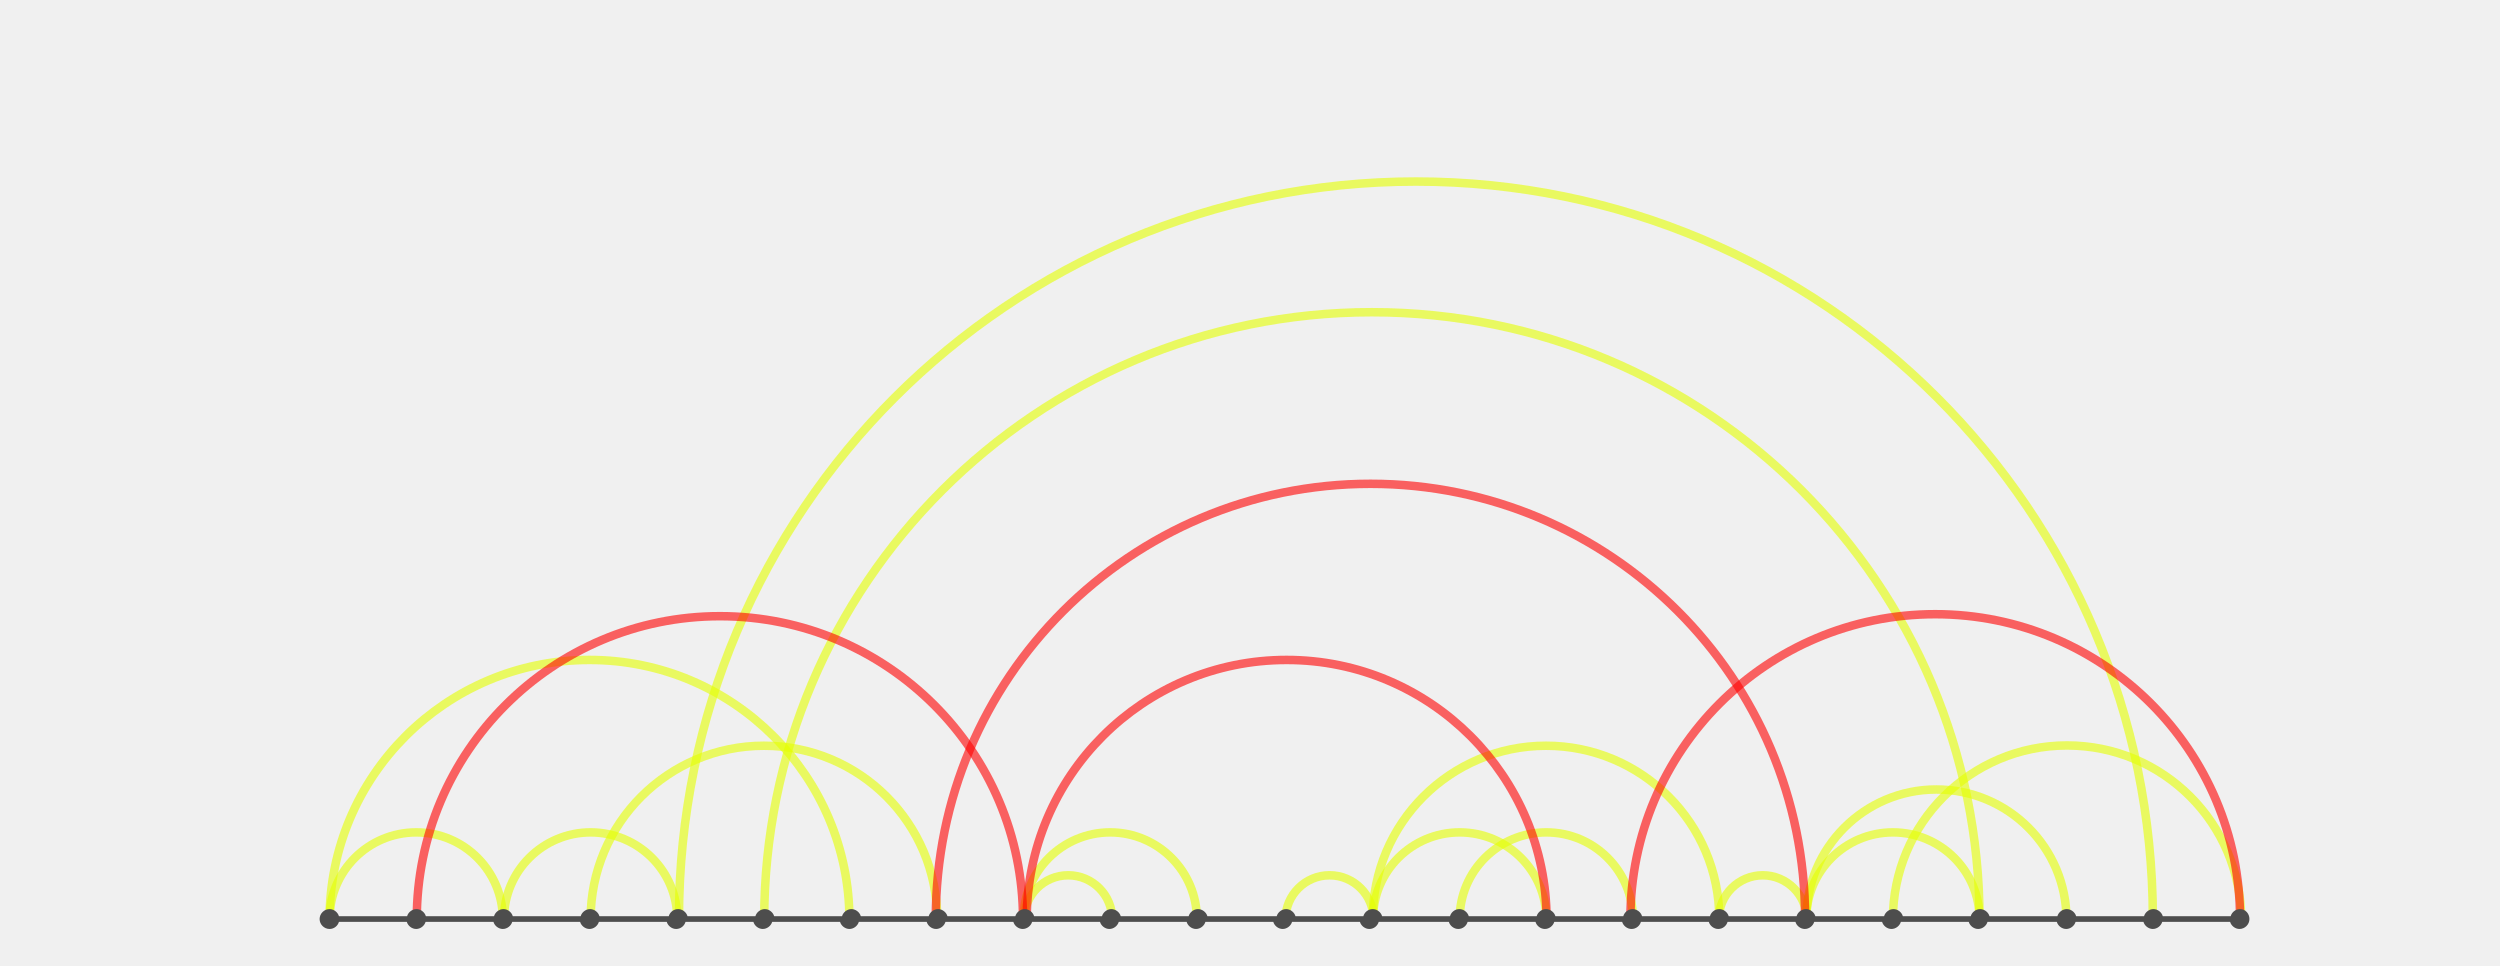
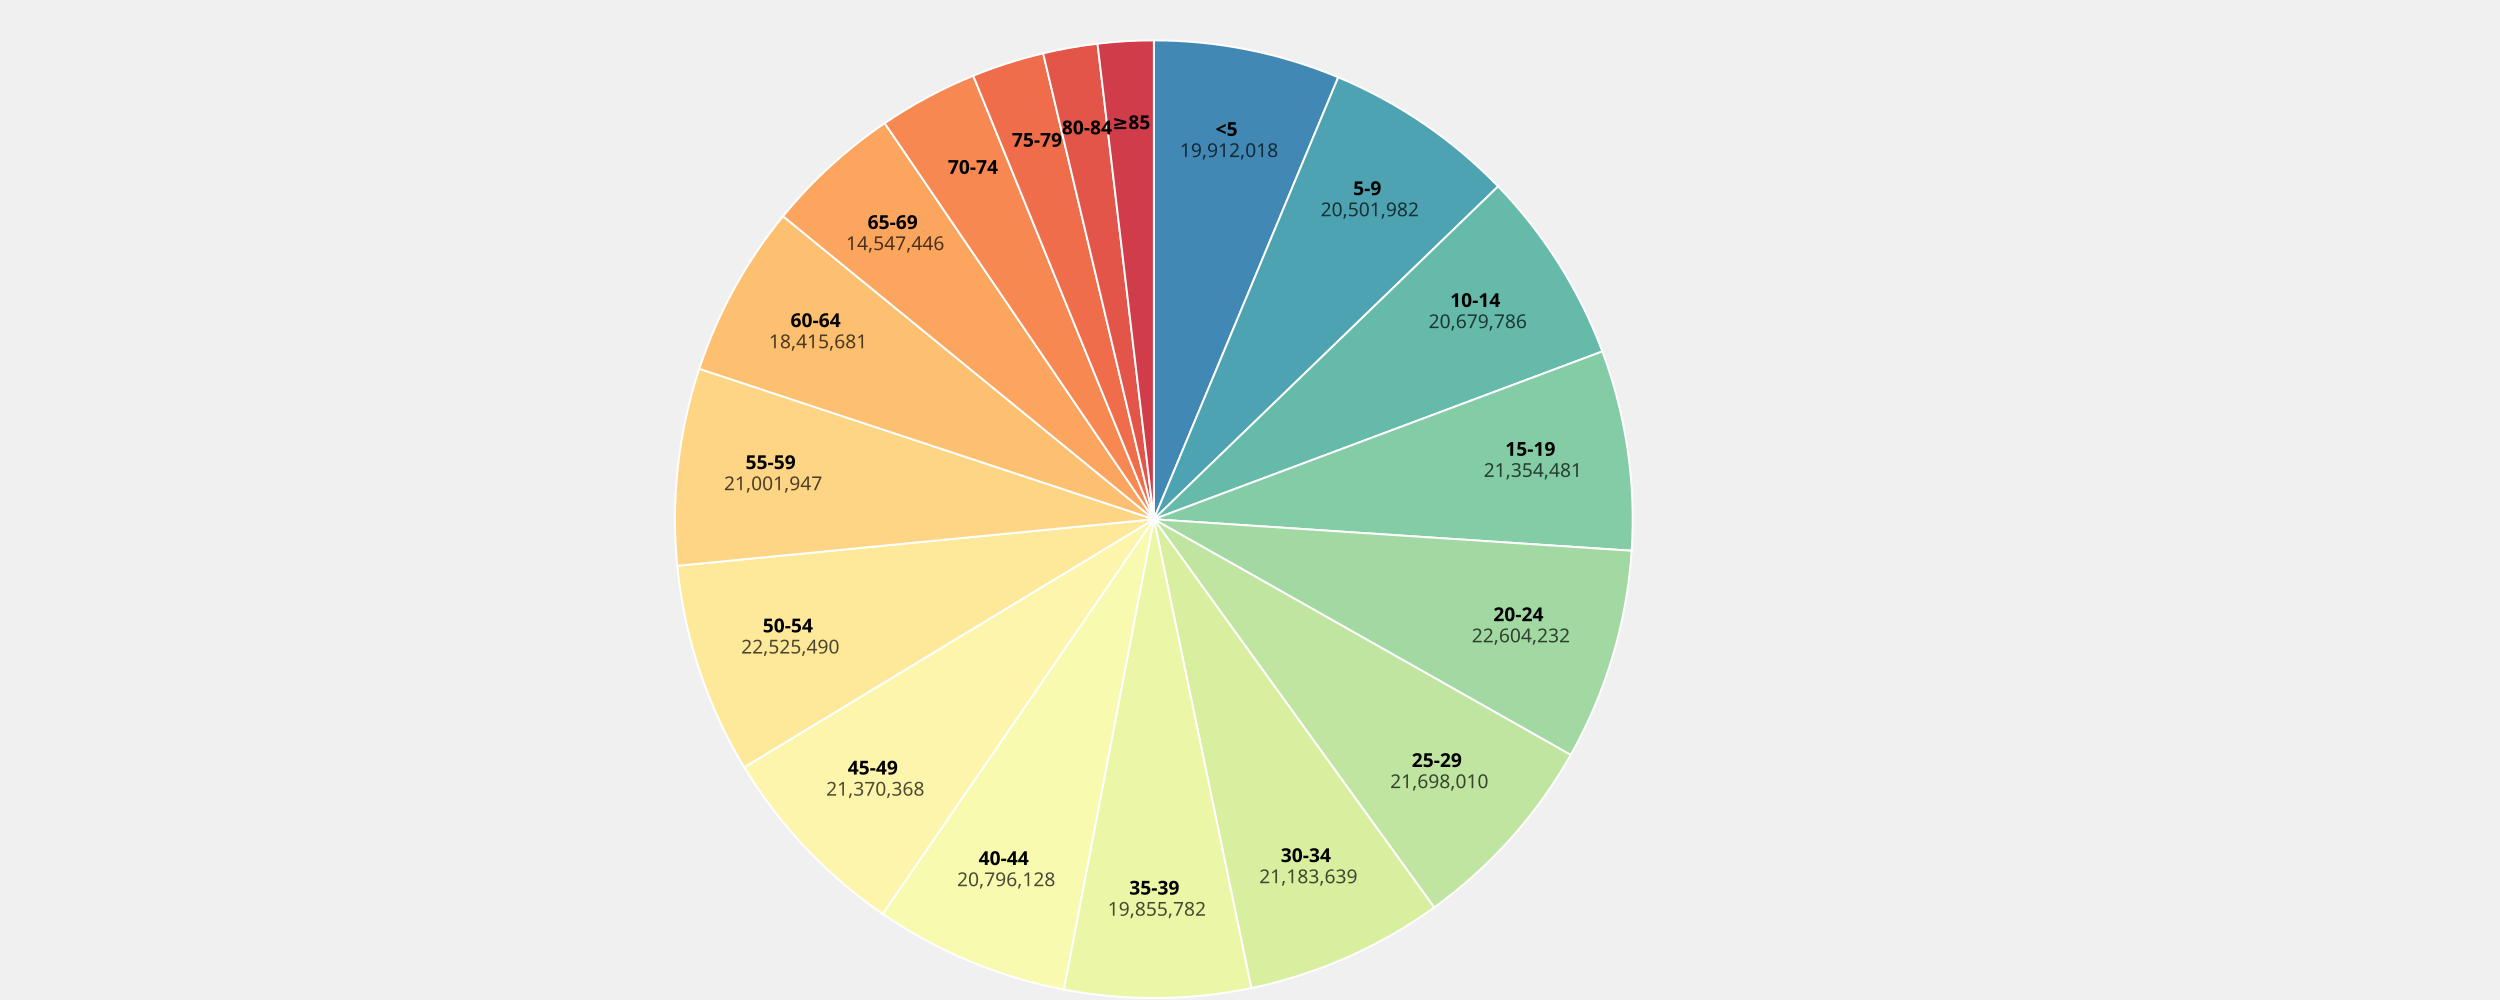
- <svg width="900" height="340" viewBox="-90,-30,880,340" style="max-width: 100%; height: auto; font: 10px sans-serif;" id="svg">
-   <g id="g_11">
-     <path d="M26,293.5c0-16.9,13.7-30.5,30.5-30.5c16.9,0,30.5,13.7,30.5,30.5" opacity="0.6" fill="none" stroke="#e5ff00" stroke-width="3" id="path_20" />
-     <path d="M87.4,293.5c0-16.9,13.7-30.5,30.5-30.5c16.9,0,30.5,13.7,30.5,30.5" opacity="0.6" fill="none" stroke="#e5ff00" stroke-width="3" id="path_19" />
-     <path d="M270.3,293.5c0-16.9,13.7-30.5,30.5-30.5s30.5,13.7,30.5,30.5" opacity="0.6" fill="none" stroke="#e5ff00" stroke-width="3" id="path_18" />
-     <path d="M393.3,293.5c0-16.9,13.7-30.5,30.5-30.5c16.9,0,30.5,13.7,30.5,30.5" opacity="0.6" fill="none" stroke="#e5ff00" stroke-width="3" id="path_17" />
-     <path d="M423.8,293.5c0-16.9,13.7-30.5,30.5-30.5c16.9,0,30.5,13.7,30.5,30.5" opacity="0.6" fill="none" stroke="#e5ff00" stroke-width="3" id="path_16" />
-     <path d="M545.8,293.5c0-16.9,13.7-30.5,30.5-30.5c16.9,0,30.5,13.7,30.5,30.5" opacity="0.6" fill="none" stroke="#e5ff00" stroke-width="3" id="path_15" />
-     <path d="M545.8,293.7c0-25.3,20.5-45.8,45.8-45.8c25.3,0,45.8,20.5,45.8,45.8" opacity="0.6" fill="none" stroke="#e5ff00" stroke-width="3" id="path_14" />
-     <path d="M576.3,293.7c0-33.9,27.4-61.3,61.3-61.3c33.8,0,61.3,27.4,61.3,61.3" opacity="0.6" fill="none" stroke="#e5ff00" stroke-width="3" id="path_13" />
-     <path d="M270.5,293.6c0-8.6,7-15.5,15.5-15.5c8.6,0,15.5,7,15.5,15.5" opacity="0.6" fill="none" stroke="#e5ff00" stroke-width="3" id="path_12" />
-     <path d="M362.5,293.6c0-8.6,7-15.5,15.5-15.5c8.6,0,15.5,7,15.5,15.5" opacity="0.6" fill="none" stroke="#e5ff00" stroke-width="3" id="path_11" />
-     <path d="M515,293.6c0-8.6,7-15.5,15.5-15.5s15.5,7,15.5,15.5" opacity="0.6" fill="none" stroke="#e5ff00" stroke-width="3" id="path_10" />
-     <path d="M117.9,293.5c0-33.7,27.3-61,61-61c33.7,0,61,27.3,61,61" opacity="0.6" fill="none" stroke="#e5ff00" stroke-width="3" id="path_9" />
-     <path d="M393.2,293.5c0-33.7,27.3-61,61-61c33.7,0,61,27.3,61,61" opacity="0.6" fill="none" stroke="#e5ff00" stroke-width="3" id="path_8" />
-     <path d="M179,293.8c0-118.1,95.8-213.9,213.9-213.9c118.1,0,213.9,95.8,213.9,213.9" opacity="0.6" fill="none" stroke="#e5ff00" stroke-width="3" id="path_7" />
-     <path d="M149,293.3C149,150,265.2,33.9,408.4,33.9S667.8,150,667.8,293.3" opacity="0.6" fill="none" stroke="#e5ff00" stroke-width="3" id="path_6" />
-     <path d="M26,293.8c0-50.6,41-91.5,91.5-91.5c50.6,0,91.5,41,91.5,91.5" opacity="0.6" fill="none" stroke="#e5ff00" stroke-width="3" id="path_5" />
-     <path d="M271.4,293.8c0-50.6,41-91.5,91.5-91.5c50.6,0,91.5,41,91.5,91.5" opacity="0.6" fill="none" stroke="#FF0000" stroke-width="3" id="path_4" />
-     <path d="M483.9,293.5c0-59.3,48-107.3,107.3-107.3c59.3,0,107.3,48,107.3,107.3" opacity="0.6" fill="none" stroke="#FF0000" stroke-width="3" id="path_3" />
-     <path d="M239.4,293.3c0-84.5,68.5-153,153-153c84.5,0,153,68.5,153,153" opacity="0.6" fill="none" stroke="#FF0000" stroke-width="3" id="path_2" />
-     <path d="M56.7,293.6c0-58.9,47.8-106.7,106.7-106.7c58.9,0,106.7,47.8,106.7,106.7" opacity="0.6" fill="none" stroke="#FF0000" stroke-width="3" id="path_1" />
+ <svg xmlns="http://www.w3.org/2000/svg" width="900" height="340" viewBox="-600,-270,1300,520" style="max-width: 100%; height: auto; font: 10px sans-serif;">
+   <g stroke="white">
+     <path d="M0,-249A249,249,0,0,1,95.881,-229.8L0,0Z" fill="rgb(66, 136, 181)">
+       </path>
+     <path d="M95.881,-229.8A249,249,0,0,1,179.014,-173.075L0,0Z" fill="rgb(77, 163, 177)">
+       </path>
+     <path d="M179.014,-173.075A249,249,0,0,1,233.212,-87.253L0,0Z" fill="rgb(101, 186, 170)">
+       </path>
+     <path d="M233.212,-87.253A249,249,0,0,1,248.46,16.396L0,0Z" fill="rgb(131, 204, 165)">
+       </path>
+     <path d="M248.46,16.396A249,249,0,0,1,216.75,122.558L0,0Z" fill="rgb(162, 217, 163)">
+       </path>
+     <path d="M216.75,122.558A249,249,0,0,1,145.78,201.864L0,0Z" fill="rgb(191, 229, 160)">
+       </path>
+     <path d="M145.78,201.864A249,249,0,0,1,50.671,243.79L0,0Z" fill="rgb(216, 239, 159)">
+       </path>
+     <path d="M50.671,243.79A249,249,0,0,1,-46.837,244.555L0,0Z" fill="rgb(235, 247, 166)">
+       </path>
+     <path d="M-46.837,244.555A249,249,0,0,1,-141.018,205.219L0,0Z" fill="rgb(247, 250, 175)">
+       </path>
+     <path d="M-141.018,205.219A249,249,0,0,1,-212.989,128.983L0,0Z" fill="rgb(253, 245, 172)">
+       </path>
+     <path d="M-212.989,128.983A249,249,0,0,1,-247.821,24.204L0,0Z" fill="rgb(254, 232, 154)">
+       </path>
+     <path d="M-247.821,24.204A249,249,0,0,1,-236.394,-78.222L0,0Z" fill="rgb(254, 213, 133)">
+       </path>
+     <path d="M-236.394,-78.222A249,249,0,0,1,-192.81,-157.56L0,0Z" fill="rgb(253, 191, 112)">
+       </path>
+     <path d="M-192.81,-157.56A249,249,0,0,1,-139.955,-205.946L0,0Z" fill="rgb(251, 165, 95)">
+       </path>
+     <path d="M-139.955,-205.946A249,249,0,0,1,-93.908,-230.613L0,0Z" fill="rgb(247, 136, 81)">
+       </path>
+     <path d="M-93.908,-230.613A249,249,0,0,1,-57.555,-242.257L0,0Z" fill="rgb(239, 109, 74)">
+       </path>
+     <path d="M-57.555,-242.257A249,249,0,0,1,-29.287,-247.272L0,0Z" fill="rgb(227, 84, 73)">
+       </path>
+     <path d="M-29.287,-247.272A249,249,0,0,1,0,-249L0,0Z" fill="rgb(209, 60, 75)">
+       </path>
  </g>
-   <g id="g">
-     <path d="M698.5,290c-1.6,0-2.9,1.1-3.3,2.5h-23.9c-0.4-1.4-1.8-2.5-3.3-2.5s-2.9,1.1-3.3,2.5h-23.9   c-0.4-1.4-1.8-2.5-3.3-2.5s-2.9,1.1-3.3,2.5h-23.9c-0.4-1.4-1.8-2.5-3.3-2.5s-2.9,1.1-3.3,2.5h-23.9c-0.4-1.4-1.8-2.5-3.3-2.5   s-2.9,1.1-3.3,2.5H549c-0.4-1.4-1.8-2.5-3.3-2.5s-2.9,1.1-3.3,2.5h-23.9c-0.4-1.4-1.8-2.5-3.3-2.5c-1.6,0-2.9,1.1-3.3,2.5h-23.9   c-0.4-1.4-1.8-2.5-3.3-2.5c-1.6,0-2.9,1.1-3.3,2.5h-23.9c-0.4-1.4-1.8-2.5-3.3-2.5s-2.9,1.1-3.3,2.5h-23.9   c-0.4-1.4-1.8-2.5-3.3-2.5c-1.6,0-2.9,1.1-3.3,2.5h-23.9c-0.4-1.4-1.8-2.5-3.3-2.5c-1.6,0-2.9,1.1-3.3,2.5h-23.9   c-0.4-1.4-1.8-2.5-3.3-2.5s-2.9,1.1-3.3,2.5H335c-0.4-1.4-1.8-2.5-3.3-2.5s-2.9,1.1-3.3,2.5h-23.9c-0.4-1.4-1.8-2.5-3.3-2.5   s-2.9,1.1-3.3,2.5h-23.9c-0.4-1.4-1.8-2.5-3.3-2.5s-2.9,1.1-3.3,2.5h-23.9c-0.4-1.4-1.8-2.5-3.3-2.5s-2.9,1.1-3.3,2.5h-23.9   c-0.4-1.4-1.8-2.5-3.3-2.5s-2.9,1.1-3.3,2.5h-23.9c-0.4-1.4-1.8-2.5-3.3-2.5s-2.9,1.1-3.3,2.5h-23.9c-0.4-1.4-1.8-2.5-3.3-2.5   c-1.6,0-2.9,1.1-3.3,2.5H121c-0.4-1.4-1.8-2.5-3.3-2.5s-2.9,1.1-3.3,2.5H90.5c-0.4-1.4-1.8-2.5-3.3-2.5s-2.9,1.1-3.3,2.5H59.9   c-0.4-1.4-1.8-2.5-3.3-2.5s-2.9,1.1-3.3,2.5H29.3c-0.4-1.4-1.8-2.5-3.3-2.5c-1.9,0-3.5,1.6-3.5,3.5s1.6,3.5,3.5,3.5   c1.6,0,2.9-1.1,3.3-2.5h23.9c0.4,1.4,1.8,2.5,3.3,2.5s2.9-1.1,3.3-2.5h23.9c0.4,1.4,1.8,2.5,3.3,2.5s2.9-1.1,3.3-2.5h23.9   c0.4,1.4,1.8,2.5,3.3,2.5s2.9-1.1,3.3-2.5h23.9c0.4,1.4,1.8,2.5,3.3,2.5c1.6,0,2.9-1.1,3.3-2.5h23.9c0.4,1.4,1.8,2.5,3.3,2.5   s2.9-1.1,3.3-2.5h23.9c0.4,1.4,1.8,2.5,3.3,2.5s2.9-1.1,3.3-2.5h23.9c0.4,1.4,1.8,2.5,3.3,2.5s2.9-1.1,3.3-2.5h23.9   c0.4,1.4,1.8,2.5,3.3,2.5s2.9-1.1,3.3-2.5h23.9c0.4,1.4,1.8,2.5,3.3,2.5s2.9-1.1,3.3-2.5h23.9c0.4,1.4,1.8,2.5,3.3,2.5   s2.9-1.1,3.3-2.5h23.9c0.4,1.4,1.8,2.5,3.3,2.5s2.9-1.1,3.3-2.5h23.9c0.4,1.4,1.8,2.5,3.3,2.5c1.6,0,2.9-1.1,3.3-2.5H420   c0.4,1.4,1.8,2.5,3.3,2.5c1.6,0,2.9-1.1,3.3-2.5h23.9c0.4,1.4,1.8,2.5,3.3,2.5s2.9-1.1,3.3-2.5h23.9c0.4,1.4,1.8,2.5,3.3,2.5   c1.6,0,2.9-1.1,3.3-2.5h23.9c0.4,1.4,1.8,2.5,3.3,2.5c1.6,0,2.9-1.1,3.3-2.5h23.9c0.4,1.4,1.8,2.5,3.3,2.5s2.9-1.1,3.3-2.5h23.9   c0.4,1.4,1.8,2.5,3.3,2.5s2.9-1.1,3.3-2.5h23.9c0.4,1.4,1.8,2.5,3.3,2.5s2.9-1.1,3.3-2.5H634c0.4,1.4,1.8,2.5,3.3,2.5   s2.9-1.1,3.3-2.5h23.9c0.4,1.4,1.8,2.5,3.3,2.5s2.9-1.1,3.3-2.5h23.9c0.4,1.4,1.8,2.5,3.3,2.5c1.9,0,3.5-1.6,3.5-3.5   S700.4,290,698.5,290z" fill="#4D4D4D" id="path" />
-     <g id="g_10">
- 	</g>
-     <g id="g_9">
- 	</g>
-     <g id="g_8">
- 	</g>
-     <g id="g_7">
- 	</g>
-     <g id="g_6">
- 	</g>
-     <g id="g_5">
- 	</g>
-     <g id="g_4">
- 	</g>
-     <g id="g_3">
- 	</g>
-     <g id="g_2">
- 	</g>
-     <g id="g_1">
- 	</g>
+   <g text-anchor="middle">
+     <text transform="translate(39.11372,-195.3222)">
+       <tspan y="-0.4em" font-weight="bold">&lt;5</tspan>
+       <tspan x="0" y="0.7em" fill-opacity="0.7">19,912,018</tspan>
+     </text>
+     <text transform="translate(112.2745,-164.545)">
+       <tspan y="-0.4em" font-weight="bold">5-9</tspan>
+       <tspan x="0" y="0.7em" fill-opacity="0.7">20,501,982</tspan>
+     </text>
+     <text transform="translate(168.4259,-106.3642)">
+       <tspan y="-0.4em" font-weight="bold">10-14</tspan>
+       <tspan x="0" y="0.7em" fill-opacity="0.7">20,679,786</tspan>
+     </text>
+     <text transform="translate(197.079,-28.99168)">
+       <tspan y="-0.4em" font-weight="bold">15-19</tspan>
+       <tspan x="0" y="0.7em" fill-opacity="0.7">21,354,481</tspan>
+     </text>
+     <text transform="translate(190.8676,57.01055)">
+       <tspan y="-0.4em" font-weight="bold">20-24</tspan>
+       <tspan x="0" y="0.7em" fill-opacity="0.7">22,604,232</tspan>
+     </text>
+     <text transform="translate(148.4412,132.8376)">
+       <tspan y="-0.4em" font-weight="bold">25-29</tspan>
+       <tspan x="0" y="0.7em" fill-opacity="0.7">21,698,010</tspan>
+     </text>
+     <text transform="translate(80.35012,182.2759)">
+       <tspan y="-0.4em" font-weight="bold">30-34</tspan>
+       <tspan x="0" y="0.7em" fill-opacity="0.7">21,183,639</tspan>
+     </text>
+     <text transform="translate(1.563816,199.1939)">
+       <tspan y="-0.4em" font-weight="bold">35-39</tspan>
+       <tspan x="0" y="0.7em" fill-opacity="0.7">19,855,782</tspan>
+     </text>
+     <text transform="translate(-76.77198,183.8116)">
+       <tspan y="-0.4em" font-weight="bold">40-44</tspan>
+       <tspan x="0" y="0.7em" fill-opacity="0.7">20,796,128</tspan>
+     </text>
+     <text transform="translate(-144.8494,136.7453)">
+       <tspan y="-0.4em" font-weight="bold">45-49</tspan>
+       <tspan x="0" y="0.7em" fill-opacity="0.7">21,370,368</tspan>
+     </text>
+     <text transform="translate(-189.029,62.83849)">
+       <tspan y="-0.4em" font-weight="bold">50-54</tspan>
+       <tspan x="0" y="0.7em" fill-opacity="0.7">22,525,490</tspan>
+     </text>
+     <text transform="translate(-197.9719,-22.0855)">
+       <tspan y="-0.4em" font-weight="bold">55-59</tspan>
+       <tspan x="0" y="0.7em" fill-opacity="0.7">21,001,947</tspan>
+     </text>
+     <text transform="translate(-174.5903,-95.9107)">
+       <tspan y="-0.4em" font-weight="bold">60-64</tspan>
+       <tspan x="0" y="0.7em" fill-opacity="0.7">18,415,681</tspan>
+     </text>
+     <text transform="translate(-134.5058,-146.9314)">
+       <tspan y="-0.4em" font-weight="bold">65-69</tspan>
+       <tspan x="0" y="0.7em" fill-opacity="0.7">14,547,446</tspan>
+     </text>
+     <text transform="translate(-94.06413,-175.5921)">
+       <tspan y="-0.4em" font-weight="bold">70-74</tspan>
+     </text>
+     <text transform="translate(-60.76398,-189.706)">
+       <tspan y="-0.4em" font-weight="bold">75-79</tspan>
+     </text>
+     <text transform="translate(-34.79469,-196.1376)">
+       <tspan y="-0.4em" font-weight="bold">80-84</tspan>
+     </text>
+     <text transform="translate(-11.73515,-198.854)">
+       <tspan y="-0.4em" font-weight="bold">≥85</tspan>
+     </text>
  </g>
</svg>
